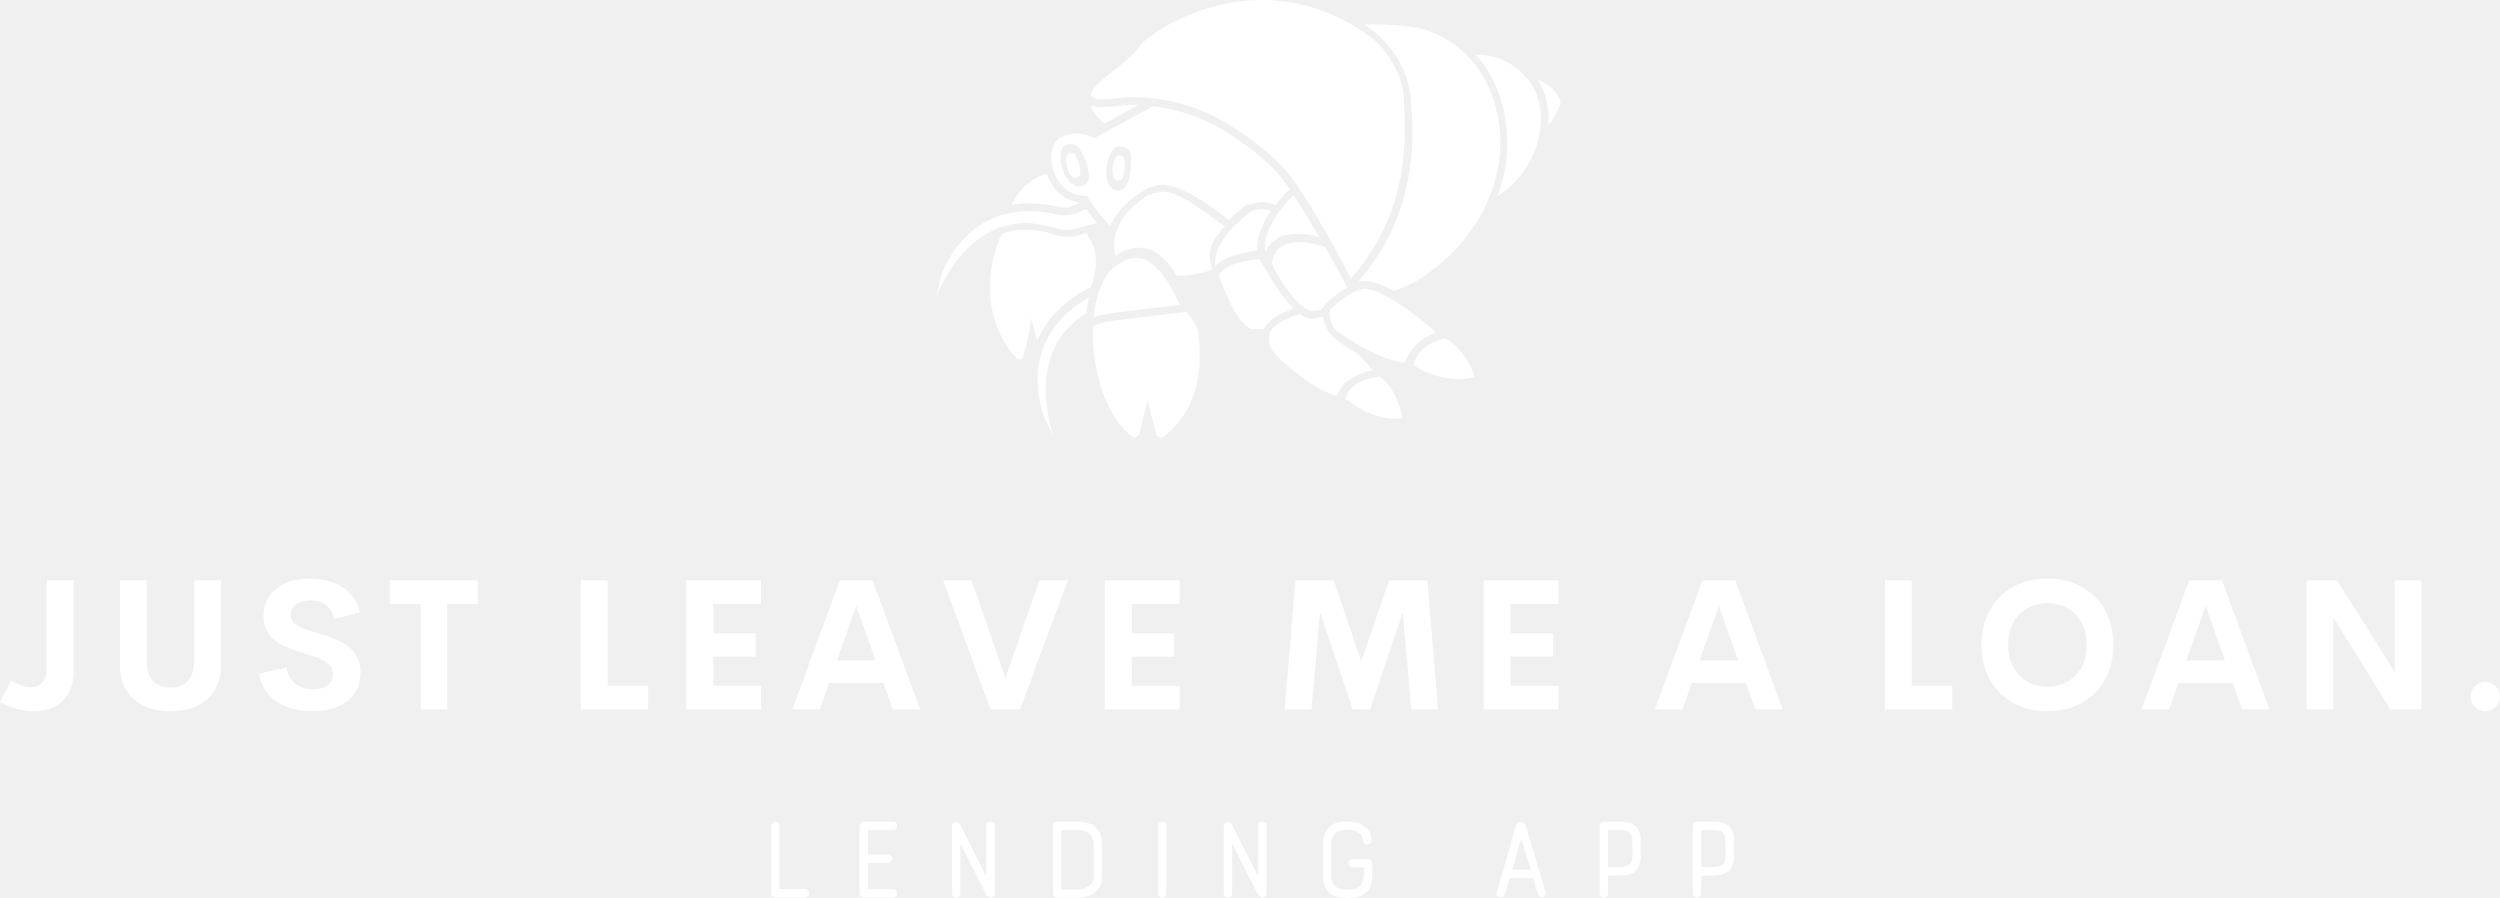
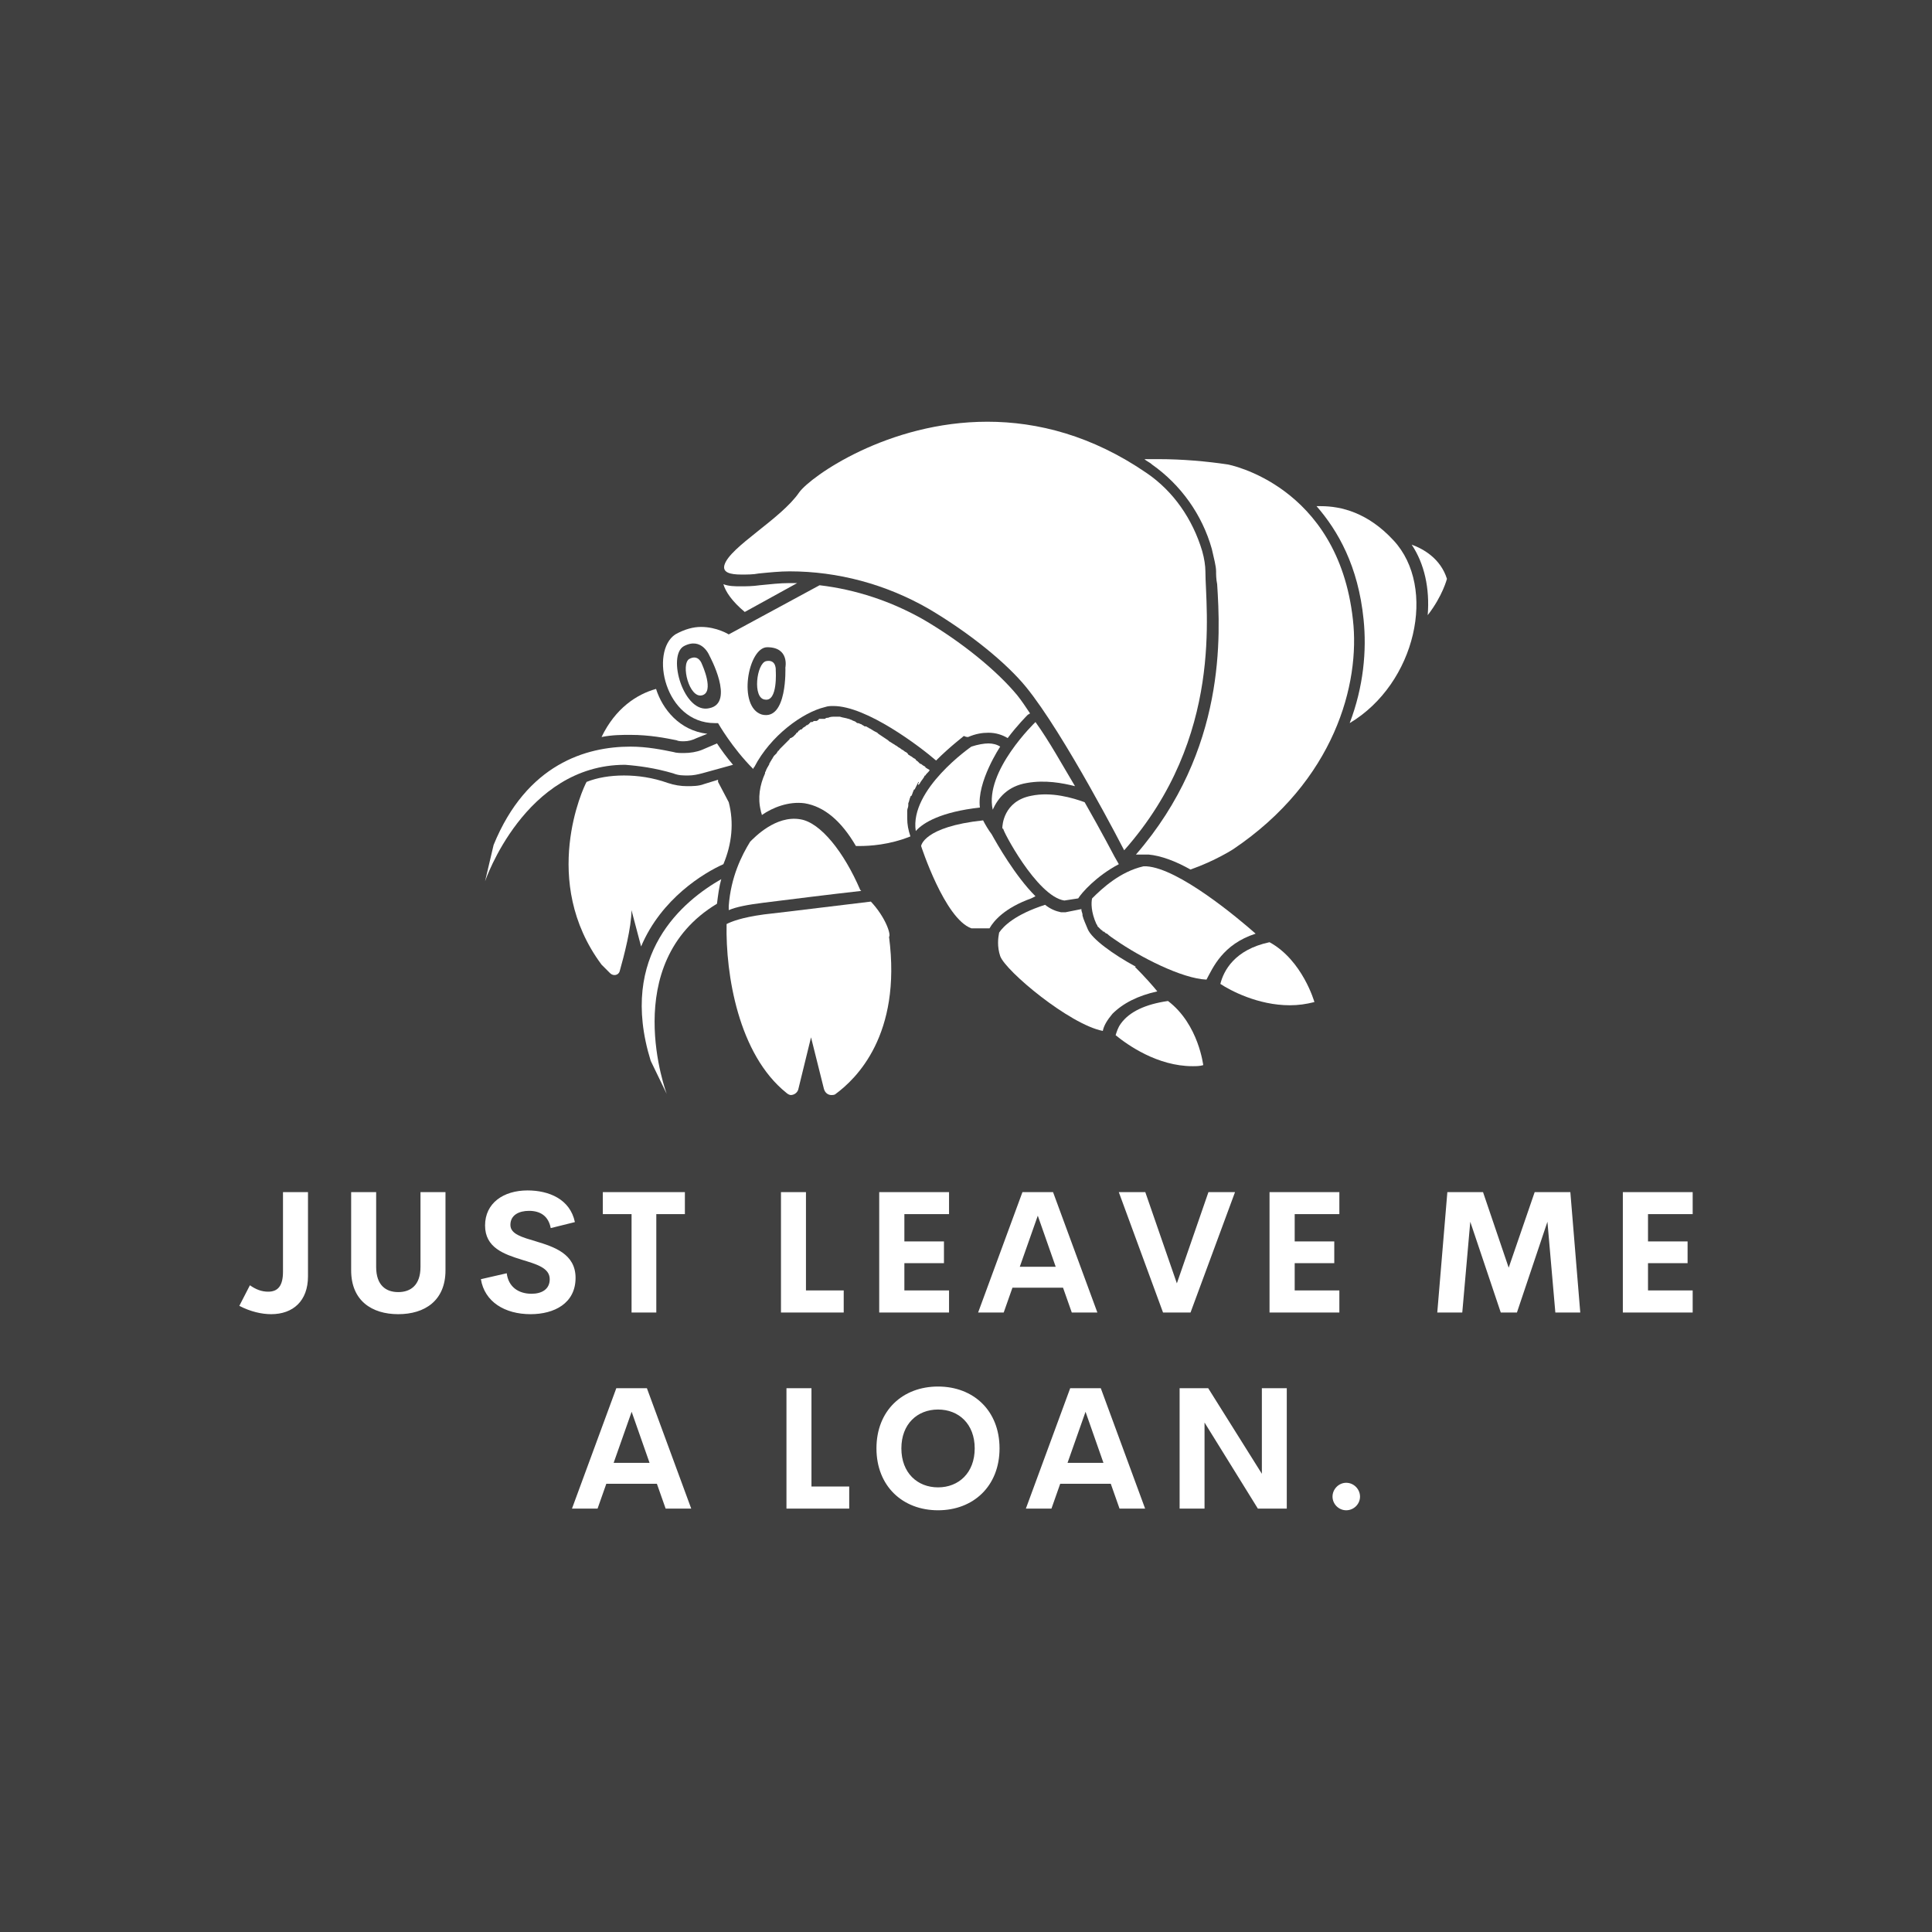
- <svg xmlns="http://www.w3.org/2000/svg" width="193.8" height="69.604" viewBox="0 0 350 125.703" class="css-1j8o68f">
-   <defs id="SvgjsDefs3580" />
-   <g id="SvgjsG3581" featurekey="symbolFeature-0" transform="matrix(0.9722222,0,0,0.9722222,126.1389,-17.98611)" fill="#ffffff">
-     <g>
-       <path d="M56.5,62.9C56.5,62.9,56.5,62.9,56.5,62.9c-1.9-1.9-3.6-4.9-4.1-5.8c-0.3-0.4-0.6-0.9-0.8-1.3c-5.6,0.6-5.8,2.4-5.8,2.4   c0,0,0,0,0,0c0,0,0,0,0,0c0,0,2.2,6.8,4.7,7.7h1.7c0.4-0.7,1.4-1.9,3.9-2.8L56.5,62.9z">
-       </path>
-       <path d="M22.9,48.3c0.2,0.1,0.5,0.1,0.7,0.1c0.4,0,0.8-0.1,1.2-0.3l1-0.4c-2.6-0.3-4.2-2.3-4.8-4.2c-1.8,0.5-3.8,1.8-5.1,4.5   c1-0.2,1.9-0.2,2.7-0.2C20.4,47.8,21.9,48.1,22.9,48.3z">
-       </path>
-       <path d="M41.1,63.4c-2.6,0.3-7.3,0.9-10,1.2c-2.2,0.3-3.1,0.7-3.5,0.9c-0.1,4.7,1.1,12.2,5.6,15.8c0.1,0.1,0.3,0.2,0.4,0.2   c0.3,0,0.6-0.2,0.7-0.5l1.2-4.9l1.2,4.8c0.1,0.4,0.4,0.6,0.7,0.6c0.1,0,0.3,0,0.4-0.1c1.9-1.4,6.2-5.5,5-14.7   C43,66.5,42.5,64.9,41.1,63.4z">
-       </path>
-       <path d="M34.5,55.7c-2.3-0.4-4.3,1.7-4.7,2.1c-0.8,1.3-1.8,3.3-2,6c0,0.1,0,0.3,0,0.4c0.7-0.3,1.7-0.5,3.3-0.7   c2.4-0.3,6.4-0.8,9.1-1.1c0,0,0,0-0.1-0.1c0,0,0,0.1,0,0C38.6,58.8,36.4,56,34.5,55.7z">
-       </path>
-       <path d="M25.3,44.1c1.2-0.3,0-2.9,0-2.9s-0.3-1-1.2-0.5C23.3,41.2,24.1,44.4,25.3,44.1z" />
-       <path d="M31.2,44.5c1.2,0.2,1-2.7,1-2.7s0.1-1.1-0.9-0.9C30.4,41.1,30,44.4,31.2,44.5z" />
-       <path d="M95,33.2c-0.6-1.9-2.2-2.8-3.3-3.2c1.2,1.8,1.7,4.1,1.5,6.6C94.6,34.8,95,33.2,95,33.2z" />
-       <path d="M83.2,26.4c-0.1,0-0.2,0-0.4,0c2,2.3,3.9,5.6,4.4,10.6c0.3,2.9,0,6.3-1.3,9.7C92.1,43,94.1,34,90,29.6   C87.6,27,85.1,26.4,83.2,26.4z">
-       </path>
-       <path d="M22.6,51.4c0.5,0.2,0.9,0.2,1.4,0.2c0.5,0,0.9-0.1,1.3-0.2l2.9-0.8c-0.6-0.7-1.1-1.4-1.5-2l-1.4,0.6   c-0.5,0.2-1.1,0.3-1.7,0.3c-0.3,0-0.7,0-1-0.1c-1-0.2-2.4-0.5-4-0.5c-4.1,0-9.7,1.6-12.8,9.2L5,61.5c0,0,3.7-10.9,13.1-10.9   C19.4,50.7,20.9,50.9,22.6,51.4z">
-       </path>
-       <path d="M27.8,54.1l-1-1.9c0,0,0-0.1,0-0.2l-1.3,0.4c-0.5,0.2-1.1,0.2-1.6,0.2c-0.6,0-1.2-0.1-1.8-0.3c-1.4-0.5-2.8-0.7-4.1-0.7   c-1.3,0-2.5,0.2-3.5,0.6c-0.3,0.5-4.4,9.3,1.4,17.1l0.8,0.8c0.3,0.3,0.8,0.2,0.9-0.2c0.4-1.4,1.1-4.1,1.1-5.7l0.9,3.4   c1.9-4.5,5.9-6.9,7.7-7.7C28.1,58,28.3,56,27.8,54.1z">
-       </path>
-       <path d="M67.9,71.8c-0.4-0.5-1.2-1.4-2.1-2.3c0,0,0.1,0,0.1,0c-2.2-1.2-4.1-2.6-4.5-3.5c-0.2-0.5-0.4-0.9-0.5-1.3c0,0,0,0,0-0.1   c0-0.1-0.1-0.3-0.1-0.4c0,0,0,0,0,0c0,0,0-0.1,0-0.1l-1,0.2l0,0l-0.5,0.1c-0.1,0-0.1,0-0.2,0c-0.1,0-0.1,0-0.2,0   c-0.5-0.1-1-0.3-1.5-0.7c-2.8,0.9-3.9,2-4.3,2.6c-0.1,0.5-0.2,1.3,0.1,2.2c0.5,1.4,6.5,6.4,9.6,7c0.1-0.5,0.4-1,0.9-1.6   C64.7,72.9,66.1,72.2,67.9,71.8z">
-       </path>
-       <path d="M68.9,72.7c-2.1,0.3-3.6,1-4.4,2.1c-0.3,0.4-0.4,0.8-0.5,1.1c1.1,0.9,3.9,2.9,7.2,2.9c0.3,0,0.7,0,1-0.1   C72.2,78.8,71.8,74.9,68.9,72.7z">
-       </path>
-       <path d="M53.2,48.9c-0.3-0.2-0.7-0.3-1.1-0.3c-0.4,0-1,0.1-1.6,0.3c0,0-5.8,4-5.2,7.9c0.7-0.8,2.4-1.8,6-2.2   C51,52.2,53.2,48.9,53.2,48.9z">
-       </path>
-       <path d="M78.4,67.2c-3.3,0.7-4.3,2.7-4.6,3.9c0.9,0.6,3.5,2,6.5,2c0.8,0,1.5-0.1,2.3-0.3C82.6,72.8,81.5,68.9,78.4,67.2z">
-       </path>
-       <path d="M77.1,66.4c-1.7-1.5-7.2-6.1-10.2-6.3c0,0-0.1,0-0.3,0c-2.2,0.5-3.9,2.1-4.8,3c-0.1,0.4-0.1,1.3,0.4,2.4c0,0,0,0,0,0   c0,0,0,0,0,0c0,0,0.1,0.1,0.1,0.2c0,0,0,0,0,0c0,0,0.1,0.1,0.1,0.1c0,0,0,0,0,0c0.1,0.1,0.1,0.1,0.2,0.2c0,0,0,0,0,0   c0.1,0.1,0.2,0.1,0.2,0.2c0,0,0,0,0.1,0c0.1,0.1,0.2,0.2,0.3,0.2c0,0,0,0,0,0c0.2,0.2,0.5,0.4,0.8,0.6c0,0,0,0,0,0   c2.3,1.6,6.2,3.6,8.5,3.7C73.1,69.6,74,67.4,77.1,66.4z">
-       </path>
-       <path d="M29,32.8c0.5,0,1.1,0,1.6-0.1c1-0.1,2-0.2,2.9-0.2c4.5,0,9,1.2,13,3.5c3.9,2.3,7.3,5.1,9.1,7.3c3.6,4.4,9.2,15.3,9.2,15.3   c9.4-10.6,7.6-22.6,7.6-26.1c0-0.5-0.1-1.2-0.3-1.9c-0.9-3-2.7-5.6-5.2-7.3c-5.1-3.5-10.2-4.8-14.9-4.8c-9.3,0-16.5,5.1-17.6,6.6   c-1.7,2.5-6.5,5.1-7,6.8C27.2,32.6,27.9,32.8,29,32.8z">
-       </path>
-       <path d="M20.5,78.3l1.5,3.1c0,0-4.6-12.2,4.7-17.8c0.1-0.8,0.2-1.6,0.4-2.3C23.6,63.3,17.4,68.3,20.5,78.3z">
-       </path>
-       <path d="M45.7,52.3C45.7,52.3,45.7,52.3,45.7,52.3c0.1-0.2,0.3-0.4,0.4-0.6c0,0,0-0.1,0.1-0.1c0.1-0.2,0.3-0.3,0.4-0.5c0,0,0,0,0,0   c-0.1-0.1-0.2-0.1-0.3-0.2c0,0,0,0,0,0c0,0,0,0,0,0c0,0-0.1,0-0.1-0.1c0,0,0,0,0,0c-0.1-0.1-0.2-0.1-0.3-0.2l0,0   c0,0-0.1-0.1-0.2-0.1c0,0,0,0,0,0c-0.1-0.1-0.1-0.1-0.2-0.2c-0.1-0.1-0.2-0.1-0.2-0.2c0,0,0,0,0,0c-0.1-0.1-0.2-0.1-0.3-0.2l0,0   c-0.1-0.1-0.2-0.1-0.3-0.2c-0.1,0-0.1-0.1-0.2-0.2l0,0c-0.1-0.1-0.2-0.1-0.3-0.2c0,0,0,0,0,0c-0.1-0.1-0.2-0.1-0.3-0.2c0,0,0,0,0,0   c-0.1-0.1-0.2-0.1-0.3-0.2c0,0,0,0,0,0c-0.1-0.1-0.2-0.1-0.3-0.2c0,0,0,0,0,0c-0.2-0.1-0.3-0.2-0.5-0.3c0,0-0.1-0.1-0.1-0.1   c0,0,0,0,0,0c-0.3-0.2-0.6-0.4-0.9-0.6c0,0,0,0,0,0c0,0-0.1-0.1-0.1-0.1c-0.2-0.1-0.4-0.2-0.7-0.4c-0.1,0-0.1-0.1-0.2-0.1   c0,0,0,0,0,0c-0.1-0.1-0.2-0.1-0.3-0.1l0,0c-0.1-0.1-0.2-0.1-0.3-0.2c0,0,0,0,0,0c-0.1,0-0.2-0.1-0.3-0.1l0,0c-0.1,0-0.1,0-0.2-0.1   c-0.1-0.1-0.3-0.1-0.4-0.2l0,0c-0.1,0-0.2-0.1-0.3-0.1c0,0,0,0,0,0c-0.3-0.1-0.5-0.1-0.8-0.2h0c-0.2,0-0.4,0-0.5,0   c-0.2,0-0.4,0-0.6,0.1c-0.1,0-0.2,0-0.3,0.1c0,0,0,0-0.1,0c0,0-0.1,0-0.1,0c0,0-0.1,0-0.1,0c0,0-0.1,0-0.1,0c0,0,0,0,0,0   c0,0-0.1,0-0.1,0c0,0,0,0,0,0c0,0-0.1,0-0.1,0.1c-0.1,0-0.1,0.1-0.2,0.1c0,0-0.1,0-0.1,0c0,0,0,0-0.1,0c-0.1,0-0.1,0.1-0.2,0.1   c0,0,0,0-0.1,0c0,0-0.1,0-0.1,0.1c0,0-0.1,0-0.1,0.1c-0.1,0-0.1,0.1-0.2,0.1c0,0,0,0,0,0c0,0-0.1,0-0.1,0.1c0,0,0,0,0,0   c-0.1,0-0.1,0.1-0.2,0.1c0,0-0.1,0.1-0.1,0.1c0,0,0,0,0,0c0,0-0.1,0.1-0.1,0.1c0,0,0,0-0.1,0c0,0-0.1,0.1-0.1,0.1   c0,0-0.1,0-0.1,0.1c0,0-0.1,0.1-0.1,0.1c0,0-0.1,0-0.1,0.1c-0.1,0.1-0.1,0.1-0.2,0.2c0,0,0,0,0,0c0,0-0.1,0.1-0.1,0.1   c-0.1,0-0.1,0.1-0.2,0.1c0,0-0.1,0-0.1,0.1c0,0,0,0,0,0c0,0-0.1,0.1-0.1,0.1c0,0,0,0-0.1,0.1c0,0,0,0-0.1,0.1c0,0-0.1,0.1-0.1,0.1   c0,0-0.1,0.1-0.1,0.1c0,0,0,0,0,0c-0.1,0.1-0.2,0.2-0.3,0.3c0,0,0,0,0,0c0,0,0,0,0,0c0,0-0.1,0.1-0.1,0.1c-0.1,0.1-0.1,0.2-0.2,0.2   c0,0.1-0.1,0.1-0.1,0.2c-0.1,0.1-0.2,0.2-0.3,0.3c0,0.1-0.1,0.1-0.1,0.2c-0.1,0.1-0.1,0.2-0.2,0.3c0,0.1-0.1,0.1-0.1,0.2   c0,0.1-0.1,0.2-0.1,0.2c0,0.1-0.1,0.1-0.1,0.2c-0.1,0.1-0.1,0.3-0.2,0.4c0,0,0,0,0,0.1c0,0,0,0,0,0c-0.5,1.1-0.7,2.3-0.4,3.5l0,0   c0,0.1,0.1,0.3,0.1,0.4c1-0.7,2.5-1.3,4-1.1c1.8,0.3,3.4,1.6,4.8,4c0.1,0,0.2,0,0.3,0c1,0,2.8-0.1,4.8-0.9   c-0.2-0.6-0.3-1.1-0.3-1.7c0-0.2,0-0.4,0-0.6c0,0,0-0.1,0-0.1c0-0.2,0.1-0.3,0.1-0.5c0-0.1,0-0.1,0-0.2c0.1-0.2,0.1-0.4,0.2-0.6   c0,0,0-0.1,0.1-0.1c0.1-0.2,0.1-0.3,0.2-0.5c0,0,0-0.1,0.1-0.1c0.1-0.2,0.2-0.4,0.3-0.6c0,0,0-0.1,0.1-0.1   C45.4,52.6,45.6,52.5,45.7,52.3z">
-       </path>
-       <path d="M73,30.4c0.2,0.9,0.4,1.6,0.4,2.1c0,0.3,0,0.7,0.1,1.2c0.3,4.7,0.9,15.5-7.6,25.3c0.1,0,0.2,0,0.3,0c0.4,0,0.7,0,0.9,0   c1.1,0.1,2.5,0.6,3.9,1.4c2.3-0.8,4-1.9,4-1.9c9.5-6.4,11.9-15.5,11.2-21.5c-1.4-12.6-11.7-14.5-11.7-14.5C72.5,22.2,70.2,22,68,22   c-0.5,0-0.9,0-1.3,0c0.2,0.2,0.5,0.3,0.7,0.5C70.1,24.4,72.1,27.2,73,30.4z">
-       </path>
-       <path d="M59.2,63.3l1.3-0.2c0.3-0.5,1.7-2.1,3.8-3.2l-0.4-0.7c0,0-1.2-2.3-2.8-5.1c-1.1-0.4-3.1-1-5-0.6c-2.6,0.5-2.7,2.8-2.7,3   c0,0,0,0.1,0.1,0.1C53.3,56.5,56.6,62.9,59.2,63.3z">
-       </path>
-       <path d="M60.2,52.6c-1.2-2-2.4-4.2-3.7-6c0,0,0,0,0,0c0,0-4.8,4.6-4,8.2c0.5-1.1,1.4-2.2,3.2-2.5C57.4,52,59,52.3,60.2,52.6z">
-       </path>
-       <path d="M30.7,33.8c-0.7,0.1-1.3,0.1-1.8,0.1c-0.5,0-1.1,0-1.6-0.2c0.2,0.7,0.8,1.6,2,2.6l4.9-2.7c-0.3,0-0.5,0-0.8,0   C32.6,33.6,31.7,33.7,30.7,33.8z">
-       </path>
-       <path d="M26.5,46.7c0.1,0,0.2,0,0.3,0c0,0,1.3,2.3,3.3,4.3c0-0.1,0-0.1,0.1-0.2c1.5-2.9,4.5-5.1,6.6-5.6c0.3-0.1,0.5-0.1,0.8-0.1   c3.1,0,8.1,3.8,9.6,5.1c0,0,0,0,0,0c1.3-1.3,2.5-2.2,2.6-2.3C50,48,50.1,48,50.2,48c0.7-0.3,1.3-0.4,1.9-0.4c0.7,0,1.3,0.2,1.8,0.5   c0.9-1.2,1.8-2.1,1.9-2.2c0.1,0,0.1-0.1,0.2-0.1c-0.4-0.6-0.8-1.2-1.2-1.7c-1.9-2.3-5.2-5-8.8-7.1c-3-1.7-6.3-2.8-9.7-3.2l-8.5,4.6   c0,0-1.1-0.7-2.6-0.7c-0.7,0-1.5,0.2-2.4,0.7C20.4,40,21.8,46.7,26.5,46.7z M31.4,39.6c2.1,0,1.7,1.9,1.7,1.9s0.2,5-2.2,4.4   C28.6,45.2,29.6,39.6,31.4,39.6z M23.6,39.5c1.7-0.9,2.4,0.9,2.4,0.9s2.4,4.4,0,4.9C23.6,45.9,22,40.4,23.6,39.5z">
-       </path>
+ <svg xmlns="http://www.w3.org/2000/svg" xmlns:ns1="https://boxy-svg.com" viewBox="-25 -137.5 400 400" class="css-1j8o68f">
+   <defs id="SvgjsDefs3580">
+     <ns1:grid x="-24.624" y="-37.471" width="50.218" height="50.217" />
+   </defs>
+   <rect x="-25" y="-137.5" width="400" height="400" style="fill: #404040;" />
+   <g transform="matrix(1, 0, 0, 1, -0.000008, -0.033298)">
+     <g id="SvgjsG3581" featurekey="symbolFeature-0" transform="matrix(2.212749, 0, 0, 2.212749, 64.36255, -91.08909)" fill="#ffffff" style="">
+       <g>
+         <path d="M56.5,62.9C56.5,62.9,56.5,62.9,56.5,62.9c-1.9-1.9-3.6-4.9-4.1-5.8c-0.3-0.4-0.6-0.9-0.8-1.3c-5.6,0.6-5.8,2.4-5.8,2.4   c0,0,0,0,0,0c0,0,0,0,0,0c0,0,2.2,6.8,4.7,7.7h1.7c0.4-0.7,1.4-1.9,3.9-2.8L56.5,62.9z" />
+         <path d="M22.9,48.3c0.2,0.1,0.5,0.1,0.7,0.1c0.4,0,0.8-0.1,1.2-0.3l1-0.4c-2.6-0.3-4.2-2.3-4.8-4.2c-1.8,0.5-3.8,1.8-5.1,4.5   c1-0.2,1.9-0.2,2.7-0.2C20.4,47.8,21.9,48.1,22.9,48.3z" />
+         <path d="M41.1,63.4c-2.6,0.3-7.3,0.9-10,1.2c-2.2,0.3-3.1,0.7-3.5,0.9c-0.1,4.7,1.1,12.2,5.6,15.8c0.1,0.1,0.3,0.2,0.4,0.2   c0.3,0,0.6-0.2,0.7-0.5l1.2-4.9l1.2,4.8c0.1,0.4,0.4,0.6,0.7,0.6c0.1,0,0.3,0,0.4-0.1c1.9-1.4,6.2-5.5,5-14.7   C43,66.5,42.5,64.9,41.1,63.4z" />
+         <path d="M34.5,55.7c-2.3-0.4-4.3,1.7-4.7,2.1c-0.8,1.3-1.8,3.3-2,6c0,0.1,0,0.3,0,0.4c0.7-0.3,1.7-0.5,3.3-0.7   c2.4-0.3,6.4-0.8,9.1-1.1c0,0,0,0-0.1-0.1c0,0,0,0.1,0,0C38.6,58.8,36.4,56,34.5,55.7z" />
+         <path d="M25.3,44.1c1.2-0.3,0-2.9,0-2.9s-0.3-1-1.2-0.5C23.3,41.2,24.1,44.4,25.3,44.1z" />
+         <path d="M31.2,44.5c1.2,0.2,1-2.7,1-2.7s0.1-1.1-0.9-0.9C30.4,41.1,30,44.4,31.2,44.5z" />
+         <path d="M95,33.2c-0.6-1.9-2.2-2.8-3.3-3.2c1.2,1.8,1.7,4.1,1.5,6.6C94.6,34.8,95,33.2,95,33.2z" />
+         <path d="M83.2,26.4c-0.1,0-0.2,0-0.4,0c2,2.3,3.9,5.6,4.4,10.6c0.3,2.9,0,6.3-1.3,9.7C92.1,43,94.1,34,90,29.6   C87.6,27,85.1,26.4,83.2,26.4z" />
+         <path d="M22.6,51.4c0.5,0.2,0.9,0.2,1.4,0.2c0.5,0,0.9-0.1,1.3-0.2l2.9-0.8c-0.6-0.7-1.1-1.4-1.5-2l-1.4,0.6   c-0.5,0.2-1.1,0.3-1.7,0.3c-0.3,0-0.7,0-1-0.1c-1-0.2-2.4-0.5-4-0.5c-4.1,0-9.7,1.6-12.8,9.2L5,61.5c0,0,3.7-10.9,13.1-10.9   C19.4,50.7,20.9,50.9,22.6,51.4z" />
+         <path d="M27.8,54.1l-1-1.9c0,0,0-0.1,0-0.2l-1.3,0.4c-0.5,0.2-1.1,0.2-1.6,0.2c-0.6,0-1.2-0.1-1.8-0.3c-1.4-0.5-2.8-0.7-4.1-0.7   c-1.3,0-2.5,0.2-3.5,0.6c-0.3,0.5-4.4,9.3,1.4,17.1l0.8,0.8c0.3,0.3,0.8,0.2,0.9-0.2c0.4-1.4,1.1-4.1,1.1-5.7l0.9,3.4   c1.9-4.5,5.9-6.9,7.7-7.7C28.1,58,28.3,56,27.8,54.1z" />
+         <path d="M67.9,71.8c-0.4-0.5-1.2-1.4-2.1-2.3c0,0,0.1,0,0.1,0c-2.2-1.2-4.1-2.6-4.5-3.5c-0.2-0.5-0.4-0.9-0.5-1.3c0,0,0,0,0-0.1   c0-0.1-0.1-0.3-0.1-0.4c0,0,0,0,0,0c0,0,0-0.1,0-0.1l-1,0.2l0,0l-0.5,0.1c-0.1,0-0.1,0-0.2,0c-0.1,0-0.1,0-0.2,0   c-0.5-0.1-1-0.3-1.5-0.7c-2.8,0.9-3.9,2-4.3,2.6c-0.1,0.5-0.2,1.3,0.1,2.2c0.5,1.4,6.5,6.4,9.6,7c0.1-0.5,0.4-1,0.9-1.6   C64.7,72.9,66.1,72.2,67.9,71.8z" />
+         <path d="M68.9,72.7c-2.1,0.3-3.6,1-4.4,2.1c-0.3,0.4-0.4,0.8-0.5,1.1c1.1,0.9,3.9,2.9,7.2,2.9c0.3,0,0.7,0,1-0.1   C72.2,78.8,71.8,74.9,68.9,72.7z" />
+         <path d="M53.2,48.9c-0.3-0.2-0.7-0.3-1.1-0.3c-0.4,0-1,0.1-1.6,0.3c0,0-5.8,4-5.2,7.9c0.7-0.8,2.4-1.8,6-2.2   C51,52.2,53.2,48.9,53.2,48.9z" />
+         <path d="M78.4,67.2c-3.3,0.7-4.3,2.7-4.6,3.9c0.9,0.6,3.5,2,6.5,2c0.8,0,1.5-0.1,2.3-0.3C82.6,72.8,81.5,68.9,78.4,67.2z" />
+         <path d="M77.1,66.4c-1.7-1.5-7.2-6.1-10.2-6.3c0,0-0.1,0-0.3,0c-2.2,0.5-3.9,2.1-4.8,3c-0.1,0.4-0.1,1.3,0.4,2.4c0,0,0,0,0,0   c0,0,0,0,0,0c0,0,0.1,0.1,0.1,0.2c0,0,0,0,0,0c0,0,0.1,0.1,0.1,0.1c0,0,0,0,0,0c0.1,0.1,0.1,0.1,0.2,0.2c0,0,0,0,0,0   c0.1,0.1,0.2,0.1,0.2,0.2c0,0,0,0,0.1,0c0.1,0.1,0.2,0.2,0.3,0.2c0,0,0,0,0,0c0.2,0.2,0.5,0.4,0.8,0.6c0,0,0,0,0,0   c2.3,1.6,6.2,3.6,8.5,3.7C73.1,69.6,74,67.4,77.1,66.4z" />
+         <path d="M29,32.8c0.5,0,1.1,0,1.6-0.1c1-0.1,2-0.2,2.9-0.2c4.5,0,9,1.2,13,3.5c3.9,2.3,7.3,5.1,9.1,7.3c3.6,4.4,9.2,15.3,9.2,15.3   c9.4-10.6,7.6-22.6,7.6-26.1c0-0.5-0.1-1.2-0.3-1.9c-0.9-3-2.7-5.6-5.2-7.3c-5.1-3.5-10.2-4.8-14.9-4.8c-9.3,0-16.5,5.1-17.6,6.6   c-1.7,2.5-6.5,5.1-7,6.8C27.2,32.6,27.9,32.8,29,32.8z" />
+         <path d="M20.5,78.3l1.5,3.1c0,0-4.6-12.2,4.7-17.8c0.1-0.8,0.2-1.6,0.4-2.3C23.6,63.3,17.4,68.3,20.5,78.3z" />
+         <path d="M45.7,52.3C45.7,52.3,45.7,52.3,45.7,52.3c0.1-0.2,0.3-0.4,0.4-0.6c0,0,0-0.1,0.1-0.1c0.1-0.2,0.3-0.3,0.4-0.5c0,0,0,0,0,0   c-0.1-0.1-0.2-0.1-0.3-0.2c0,0,0,0,0,0c0,0,0,0,0,0c0,0-0.1,0-0.1-0.1c0,0,0,0,0,0c-0.1-0.1-0.2-0.1-0.3-0.2l0,0   c0,0-0.1-0.1-0.2-0.1c0,0,0,0,0,0c-0.1-0.1-0.1-0.1-0.2-0.2c-0.1-0.1-0.2-0.1-0.2-0.2c0,0,0,0,0,0c-0.1-0.1-0.2-0.1-0.3-0.2l0,0   c-0.1-0.1-0.2-0.1-0.3-0.2c-0.1,0-0.1-0.1-0.2-0.2l0,0c-0.1-0.1-0.2-0.1-0.3-0.2c0,0,0,0,0,0c-0.1-0.1-0.2-0.1-0.3-0.2c0,0,0,0,0,0   c-0.1-0.1-0.2-0.1-0.3-0.2c0,0,0,0,0,0c-0.1-0.1-0.2-0.1-0.3-0.2c0,0,0,0,0,0c-0.2-0.1-0.3-0.2-0.5-0.3c0,0-0.1-0.1-0.1-0.1   c0,0,0,0,0,0c-0.3-0.2-0.6-0.4-0.9-0.6c0,0,0,0,0,0c0,0-0.1-0.1-0.1-0.1c-0.2-0.1-0.4-0.2-0.7-0.4c-0.1,0-0.1-0.1-0.2-0.1   c0,0,0,0,0,0c-0.1-0.1-0.2-0.1-0.3-0.1l0,0c-0.1-0.1-0.2-0.1-0.3-0.2c0,0,0,0,0,0c-0.1,0-0.2-0.1-0.3-0.1l0,0c-0.1,0-0.1,0-0.2-0.1   c-0.1-0.1-0.3-0.1-0.4-0.2l0,0c-0.1,0-0.2-0.1-0.3-0.1c0,0,0,0,0,0c-0.3-0.1-0.5-0.1-0.8-0.2h0c-0.2,0-0.4,0-0.5,0   c-0.2,0-0.4,0-0.6,0.1c-0.1,0-0.2,0-0.3,0.1c0,0,0,0-0.1,0c0,0-0.1,0-0.1,0c0,0-0.1,0-0.1,0c0,0-0.1,0-0.1,0c0,0,0,0,0,0   c0,0-0.1,0-0.1,0c0,0,0,0,0,0c0,0-0.1,0-0.1,0.1c-0.1,0-0.1,0.1-0.2,0.1c0,0-0.1,0-0.1,0c0,0,0,0-0.1,0c-0.1,0-0.1,0.1-0.2,0.1   c0,0,0,0-0.1,0c0,0-0.1,0-0.1,0.1c0,0-0.1,0-0.1,0.1c-0.1,0-0.1,0.1-0.2,0.1c0,0,0,0,0,0c0,0-0.1,0-0.1,0.1c0,0,0,0,0,0   c-0.1,0-0.1,0.1-0.2,0.1c0,0-0.1,0.1-0.1,0.1c0,0,0,0,0,0c0,0-0.1,0.1-0.1,0.1c0,0,0,0-0.1,0c0,0-0.1,0.1-0.1,0.1   c0,0-0.1,0-0.1,0.1c0,0-0.1,0.1-0.1,0.1c0,0-0.1,0-0.1,0.1c-0.1,0.1-0.1,0.1-0.2,0.2c0,0,0,0,0,0c0,0-0.1,0.1-0.1,0.1   c-0.1,0-0.1,0.1-0.2,0.1c0,0-0.1,0-0.1,0.1c0,0,0,0,0,0c0,0-0.1,0.1-0.1,0.1c0,0,0,0-0.1,0.1c0,0,0,0-0.1,0.1c0,0-0.1,0.1-0.1,0.1   c0,0-0.1,0.1-0.1,0.1c0,0,0,0,0,0c-0.1,0.1-0.2,0.2-0.3,0.3c0,0,0,0,0,0c0,0,0,0,0,0c0,0-0.1,0.1-0.1,0.1c-0.1,0.1-0.1,0.2-0.2,0.2   c0,0.1-0.1,0.1-0.1,0.2c-0.1,0.1-0.2,0.2-0.3,0.3c0,0.1-0.1,0.1-0.1,0.2c-0.1,0.1-0.1,0.2-0.2,0.3c0,0.1-0.1,0.1-0.1,0.2   c0,0.1-0.1,0.2-0.1,0.2c0,0.1-0.1,0.1-0.1,0.2c-0.1,0.1-0.1,0.3-0.2,0.4c0,0,0,0,0,0.1c0,0,0,0,0,0c-0.5,1.1-0.7,2.3-0.4,3.5l0,0   c0,0.1,0.1,0.3,0.1,0.4c1-0.7,2.5-1.3,4-1.1c1.8,0.3,3.4,1.6,4.8,4c0.1,0,0.2,0,0.3,0c1,0,2.8-0.1,4.8-0.9   c-0.2-0.6-0.3-1.1-0.3-1.7c0-0.2,0-0.4,0-0.6c0,0,0-0.1,0-0.1c0-0.2,0.1-0.3,0.1-0.5c0-0.1,0-0.1,0-0.2c0.1-0.2,0.1-0.4,0.2-0.6   c0,0,0-0.1,0.1-0.1c0.1-0.2,0.1-0.3,0.2-0.5c0,0,0-0.1,0.1-0.1c0.1-0.2,0.2-0.4,0.3-0.6c0,0,0-0.1,0.1-0.1   C45.4,52.6,45.6,52.5,45.7,52.3z" />
+         <path d="M73,30.4c0.2,0.9,0.4,1.6,0.4,2.1c0,0.3,0,0.7,0.1,1.2c0.3,4.7,0.9,15.5-7.6,25.3c0.1,0,0.2,0,0.3,0c0.4,0,0.7,0,0.9,0   c1.1,0.1,2.5,0.6,3.9,1.4c2.3-0.8,4-1.9,4-1.9c9.5-6.4,11.9-15.5,11.2-21.5c-1.4-12.6-11.7-14.5-11.7-14.5C72.5,22.2,70.2,22,68,22   c-0.5,0-0.9,0-1.3,0c0.2,0.2,0.5,0.3,0.7,0.5C70.1,24.4,72.1,27.2,73,30.4z" />
+         <path d="M59.2,63.3l1.3-0.2c0.3-0.5,1.7-2.1,3.8-3.2l-0.4-0.7c0,0-1.2-2.3-2.8-5.1c-1.1-0.4-3.1-1-5-0.6c-2.6,0.5-2.7,2.8-2.7,3   c0,0,0,0.1,0.1,0.1C53.3,56.5,56.6,62.9,59.2,63.3z" />
+         <path d="M60.2,52.6c-1.2-2-2.4-4.2-3.7-6c0,0,0,0,0,0c0,0-4.8,4.6-4,8.2c0.5-1.1,1.4-2.2,3.2-2.5C57.4,52,59,52.3,60.2,52.6z" />
+         <path d="M30.7,33.8c-0.7,0.1-1.3,0.1-1.8,0.1c-0.5,0-1.1,0-1.6-0.2c0.2,0.7,0.8,1.6,2,2.6l4.9-2.7c-0.3,0-0.5,0-0.8,0   C32.6,33.6,31.7,33.7,30.7,33.8z" />
+         <path d="M26.5,46.7c0.1,0,0.2,0,0.3,0c0,0,1.3,2.3,3.3,4.3c0-0.1,0-0.1,0.1-0.2c1.5-2.9,4.5-5.1,6.6-5.6c0.3-0.1,0.5-0.1,0.8-0.1   c3.1,0,8.1,3.8,9.6,5.1c0,0,0,0,0,0c1.3-1.3,2.5-2.2,2.6-2.3C50,48,50.1,48,50.2,48c0.7-0.3,1.3-0.4,1.9-0.4c0.7,0,1.3,0.2,1.8,0.5   c0.9-1.2,1.8-2.1,1.9-2.2c0.1,0,0.1-0.1,0.2-0.1c-0.4-0.6-0.8-1.2-1.2-1.7c-1.9-2.3-5.2-5-8.8-7.1c-3-1.7-6.3-2.8-9.7-3.2l-8.5,4.6   c0,0-1.1-0.7-2.6-0.7c-0.7,0-1.5,0.2-2.4,0.7C20.4,40,21.8,46.7,26.5,46.7z M31.4,39.6c2.1,0,1.7,1.9,1.7,1.9s0.2,5-2.2,4.4   C28.6,45.2,29.6,39.6,31.4,39.6z M23.6,39.5c1.7-0.9,2.4,0.9,2.4,0.9s2.4,4.4,0,4.9C23.6,45.9,22,40.4,23.6,39.5z" />
+       </g>
+     </g>
+     <g id="SvgjsG3582" featurekey="nameFeature-0" transform="matrix(0.883325, 0, 0, 0.883325, 24.11856, 98.94189)" fill="#ffffff" style="">
+       <path d="M7.949 40.391 c-2.188 0 -4.844 -0.586 -7.461 -1.953 l2.481 -4.824 c1.387 0.977 2.734 1.504 4.277 1.504 c2.305 0 3.477 -1.387 3.477 -4.688 l0 -18.652 l5.859 0 l0 19.746 c0 5.781 -3.516 8.867 -8.633 8.867 z M37.735 40.391 c-6.191 0 -11.035 -3.164 -11.035 -10.273 l0 -18.34 l5.859 0 l0 17.539 c0 4.297 2.285 5.898 5.176 5.898 c2.91 0 5.215 -1.621 5.215 -5.898 l0 -17.539 l5.859 0 l0 18.34 c0 7.109 -4.863 10.273 -11.074 10.273 z M68.75 40.391 c-6.055 0 -10.781 -2.91 -11.641 -8.203 l6.055 -1.387 c0.391 3.164 2.715 4.805 5.82 4.805 c2.383 0 4.277 -1.055 4.258 -3.438 c-0.02 -2.656 -3.144 -3.496 -6.582 -4.551 c-4.141 -1.289 -8.574 -2.812 -8.574 -8.008 c0 -5.254 4.297 -8.223 9.961 -8.223 c4.961 0 9.961 2.012 11.094 7.422 l-5.664 1.406 c-0.527 -2.812 -2.422 -4.043 -5.078 -4.043 c-2.363 0 -4.375 0.977 -4.375 3.301 c0 2.168 2.773 2.891 5.977 3.848 c4.258 1.289 9.297 2.93 9.297 8.555 c0 5.996 -5.019 8.516 -10.547 8.516 z M104.922 11.777 l0 5.156 l-6.699 0 l0 23.066 l-5.801 0 l0 -23.066 l-6.738 0 l0 -5.156 l19.238 0 z M133.301 34.824 l8.848 0 l0 5.176 l-14.707 0 l0 -28.223 l5.859 0 l0 23.047 z M166.836 16.934 l-10.469 0 l0 6.406 l9.277 0 l0 5.098 l-9.277 0 l0 6.387 l10.469 0 l0 5.176 l-16.367 0 l0 -28.223 l16.367 0 l0 5.156 z M195.605 40 l-2.051 -5.82 l-11.855 0 l-2.051 5.82 l-5.996 0 l10.391 -28.223 l7.168 0 l10.391 28.223 l-5.996 0 z M183.418 29.277 l8.418 0 l-4.199 -11.973 z M227.637 11.777 l6.231 0 l-10.43 28.223 l-6.445 0 l-10.371 -28.223 l6.211 0 l7.402 21.387 z M258.321 16.934 l-10.469 0 l0 6.406 l9.277 0 l0 5.098 l-9.277 0 l0 6.387 l10.469 0 l0 5.176 l-16.367 0 l0 -28.223 l16.367 0 l0 5.156 z M314.785 40 l-5.84 0 l-1.855 -21.27 l-7.148 21.27 l-3.789 0 l-7.148 -21.27 l-1.875 21.27 l-5.859 0 l2.363 -28.223 l8.359 0 l6.016 17.715 l6.094 -17.715 l8.359 0 z M341.133 16.934 l-10.469 0 l0 6.406 l9.277 0 l0 5.098 l-9.277 0 l0 6.387 l10.469 0 l0 5.176 l-16.367 0 l0 -28.223 l16.367 0 l0 5.156 z" />
+     </g>
+     <g id="SvgjsG3583" featurekey="nameFeature-1" transform="matrix(0.883325, 0, 0, 0.883325, -226.5076, 139.5418)" fill="#ffffff" style="">
+       <path d="M384.141 40 l-2.051 -5.82 l-11.855 0 l-2.051 5.82 l-5.996 0 l10.391 -28.223 l7.168 0 l10.391 28.223 l-5.996 0 z M371.954 29.277 l8.418 0 l-4.199 -11.973 z M418.32 34.824 l8.848 0 l0 5.176 l-14.707 0 l0 -28.223 l5.859 0 l0 23.047 z M447.988 40.391 c-8.301 0 -14.434 -5.664 -14.434 -14.512 c0 -8.867 6.133 -14.492 14.434 -14.492 c8.281 0 14.414 5.625 14.414 14.492 c0 8.848 -6.133 14.512 -14.414 14.512 z M447.988 35.02 c4.863 0 8.594 -3.418 8.594 -9.141 c0 -5.703 -3.731 -9.102 -8.594 -9.102 s-8.594 3.398 -8.594 9.102 c0 5.723 3.731 9.141 8.594 9.141 z M490.527 40 l-2.051 -5.82 l-11.855 0 l-2.051 5.82 l-5.996 0 l10.391 -28.223 l7.168 0 l10.391 28.223 l-5.996 0 z M478.34 29.277 l8.418 0 l-4.199 -11.973 z M523.887 11.777 l5.84 0 l0 28.223 l-6.777 0 l-12.5 -20.176 l0 20.176 l-5.84 0 l0 -28.223 l6.699 0 l12.578 20.059 l0 -20.059 z M543.652 40.391 c-1.738 0 -3.203 -1.445 -3.203 -3.203 s1.465 -3.242 3.203 -3.242 c1.777 0 3.242 1.484 3.242 3.242 s-1.465 3.203 -3.242 3.203 z" />
    </g>
  </g>
-   <g id="SvgjsG3582" featurekey="nameFeature-0" transform="matrix(0.640549,0,0,0.640549,-0.3127803,73.70631)" fill="#ffffff">
-     <path d="M7.949 40.391 c-2.188 0 -4.844 -0.586 -7.461 -1.953 l2.481 -4.824 c1.387 0.977 2.734 1.504 4.277 1.504 c2.305 0 3.477 -1.387 3.477 -4.688 l0 -18.652 l5.859 0 l0 19.746 c0 5.781 -3.516 8.867 -8.633 8.867 z M37.735 40.391 c-6.191 0 -11.035 -3.164 -11.035 -10.273 l0 -18.34 l5.859 0 l0 17.539 c0 4.297 2.285 5.898 5.176 5.898 c2.91 0 5.215 -1.621 5.215 -5.898 l0 -17.539 l5.859 0 l0 18.34 c0 7.109 -4.863 10.273 -11.074 10.273 z M68.75 40.391 c-6.055 0 -10.781 -2.91 -11.641 -8.203 l6.055 -1.387 c0.391 3.164 2.715 4.805 5.82 4.805 c2.383 0 4.277 -1.055 4.258 -3.438 c-0.02 -2.656 -3.144 -3.496 -6.582 -4.551 c-4.141 -1.289 -8.574 -2.812 -8.574 -8.008 c0 -5.254 4.297 -8.223 9.961 -8.223 c4.961 0 9.961 2.012 11.094 7.422 l-5.664 1.406 c-0.527 -2.812 -2.422 -4.043 -5.078 -4.043 c-2.363 0 -4.375 0.977 -4.375 3.301 c0 2.168 2.773 2.891 5.977 3.848 c4.258 1.289 9.297 2.93 9.297 8.555 c0 5.996 -5.019 8.516 -10.547 8.516 z M104.922 11.777 l0 5.156 l-6.699 0 l0 23.066 l-5.801 0 l0 -23.066 l-6.738 0 l0 -5.156 l19.238 0 z M133.301 34.824 l8.848 0 l0 5.176 l-14.707 0 l0 -28.223 l5.859 0 l0 23.047 z M166.836 16.934 l-10.469 0 l0 6.406 l9.277 0 l0 5.098 l-9.277 0 l0 6.387 l10.469 0 l0 5.176 l-16.367 0 l0 -28.223 l16.367 0 l0 5.156 z M195.605 40 l-2.051 -5.82 l-11.855 0 l-2.051 5.82 l-5.996 0 l10.391 -28.223 l7.168 0 l10.391 28.223 l-5.996 0 z M183.418 29.277 l8.418 0 l-4.199 -11.973 z M227.637 11.777 l6.231 0 l-10.43 28.223 l-6.445 0 l-10.371 -28.223 l6.211 0 l7.402 21.387 z M258.321 16.934 l-10.469 0 l0 6.406 l9.277 0 l0 5.098 l-9.277 0 l0 6.387 l10.469 0 l0 5.176 l-16.367 0 l0 -28.223 l16.367 0 l0 5.156 z M314.785 40 l-5.84 0 l-1.855 -21.27 l-7.148 21.27 l-3.789 0 l-7.148 -21.27 l-1.875 21.27 l-5.859 0 l2.363 -28.223 l8.359 0 l6.016 17.715 l6.094 -17.715 l8.359 0 z M341.133 16.934 l-10.469 0 l0 6.406 l9.277 0 l0 5.098 l-9.277 0 l0 6.387 l10.469 0 l0 5.176 l-16.367 0 l0 -28.223 l16.367 0 l0 5.156 z M384.141 40 l-2.051 -5.82 l-11.855 0 l-2.051 5.82 l-5.996 0 l10.391 -28.223 l7.168 0 l10.391 28.223 l-5.996 0 z M371.954 29.277 l8.418 0 l-4.199 -11.973 z M418.32 34.824 l8.848 0 l0 5.176 l-14.707 0 l0 -28.223 l5.859 0 l0 23.047 z M447.988 40.391 c-8.301 0 -14.434 -5.664 -14.434 -14.512 c0 -8.867 6.133 -14.492 14.434 -14.492 c8.281 0 14.414 5.625 14.414 14.492 c0 8.848 -6.133 14.512 -14.414 14.512 z M447.988 35.02 c4.863 0 8.594 -3.418 8.594 -9.141 c0 -5.703 -3.731 -9.102 -8.594 -9.102 s-8.594 3.398 -8.594 9.102 c0 5.723 3.731 9.141 8.594 9.141 z M490.527 40 l-2.051 -5.82 l-11.855 0 l-2.051 5.82 l-5.996 0 l10.391 -28.223 l7.168 0 l10.391 28.223 l-5.996 0 z M478.34 29.277 l8.418 0 l-4.199 -11.973 z M523.887 11.777 l5.84 0 l0 28.223 l-6.777 0 l-12.5 -20.176 l0 20.176 l-5.84 0 l0 -28.223 l6.699 0 l12.578 20.059 l0 -20.059 z M543.652 40.391 c-1.738 0 -3.203 -1.445 -3.203 -3.203 s1.465 -3.242 3.203 -3.242 c1.777 0 3.242 1.484 3.242 3.242 s-1.465 3.203 -3.242 3.203 z">
-     </path>
-   </g>
-   <g id="SvgjsG3583" featurekey="sloganFeature-0" transform="matrix(0.8816697,0,0,0.8816697,105.7606,108.5462)" fill="#ffffff">
-     <path d="M2.54 18.76 l0 -10.76 c0 -0.42 0.32 -0.64 0.64 -0.64 s0.66 0.22 0.66 0.64 l0 10.06 l3.98 0 c0.44 0 0.68 0.34 0.68 0.68 s-0.24 0.66 -0.68 0.66 l-4.62 0 c-0.4 0 -0.66 -0.32 -0.66 -0.64 z M16.54 18.7 l0 -10.64 c0 -0.46 0.36 -0.7 0.7 -0.7 l4.6 0 c0.44 0 0.66 0.32 0.66 0.66 s-0.22 0.68 -0.66 0.68 l-3.96 0 l0 3.88 l3.14 0 c0.46 0 0.68 0.32 0.68 0.66 s-0.24 0.7 -0.68 0.7 l-3.14 0 l0 4.14 l3.96 0 c0.42 0 0.64 0.34 0.64 0.66 c0 0.34 -0.22 0.66 -0.64 0.66 l-4.6 0 c-0.34 0 -0.7 -0.12 -0.7 -0.7 z M37.999 8 l0 10.76 c0 0.42 -0.32 0.64 -0.64 0.64 c-0.24 0 -0.56 -0.18 -0.7 -0.44 c-1.5 -2.94 -2.62 -5.2 -4.12 -8.16 l0 7.96 c0 0.42 -0.32 0.64 -0.66 0.64 c-0.32 0 -0.66 -0.22 -0.66 -0.64 l0 -10.76 c0 -0.7 1 -0.74 1.22 -0.32 l4.22 8.34 l0 -8.02 c0 -0.42 0.32 -0.64 0.66 -0.64 s0.68 0.22 0.68 0.64 z M47.239 18.78 l0 -10.76 c0 -0.54 0.38 -0.66 0.66 -0.66 l3.2 0 c2.64 0 3.94 1.26 3.94 3.74 l0 5.12 c0 1.56 -1.22 3.2 -3.88 3.2 l-3.26 0 c-0.28 0 -0.66 -0.16 -0.66 -0.64 z M53.718 16.22 l0 -5.12 c0 -1.64 -0.88 -2.4 -2.62 -2.4 l-2.54 0 l0 9.42 l2.6 0 c1.22 0 2.56 -0.66 2.56 -1.9 z M63.958 18.78 l0 -10.78 c0 -0.42 0.32 -0.64 0.64 -0.64 s0.66 0.22 0.66 0.64 l0 10.78 c0 0.86 -1.3 0.86 -1.3 0 z M81.157 8 l0 10.76 c0 0.42 -0.32 0.64 -0.64 0.64 c-0.24 0 -0.56 -0.18 -0.7 -0.44 c-1.5 -2.94 -2.62 -5.2 -4.12 -8.16 l0 7.96 c0 0.42 -0.32 0.64 -0.66 0.64 c-0.32 0 -0.66 -0.22 -0.66 -0.64 l0 -10.76 c0 -0.7 1 -0.74 1.22 -0.32 l4.22 8.34 l0 -8.02 c0 -0.42 0.32 -0.64 0.66 -0.64 s0.68 0.22 0.68 0.64 z M90.137 15.88 l0 -4.82 c0 -2.88 1.58 -3.74 3.9 -3.74 c1.92 0 3.78 0.98 3.78 3 c0 0.44 -0.32 0.66 -0.66 0.66 s-0.68 -0.22 -0.68 -0.66 c0 -1.02 -1.12 -1.7 -2.44 -1.7 c-1.82 0 -2.58 0.74 -2.58 2.44 l0 4.82 c0 1.74 0.96 2.28 2.58 2.28 c1.92 0 2.6 -0.92 2.6 -2.7 l0 -0.84 l-1.8 0 c-0.42 0 -0.64 -0.32 -0.64 -0.66 s0.22 -0.68 0.64 -0.68 l2.5 0 c0.4 0 0.62 0.4 0.62 0.68 l0 1.5 c0 2.88 -1.12 4 -3.92 4 c-2.64 0 -3.9 -0.96 -3.9 -3.58 z M124.256 18.86 l-0.78 -2.54 l-3.72 0 l-0.74 2.5 c-0.26 0.86 -1.58 0.6 -1.3 -0.28 c1.04 -3.5 2.06 -7.06 3.08 -10.6 c0.12 -0.38 0.44 -0.58 0.76 -0.58 c0.3 0 0.62 0.2 0.74 0.58 l3.18 10.6 c0.22 0.76 -0.96 1.18 -1.22 0.32 z M121.596 10.06 l-1.44 4.92 l2.94 0 c-0.5 -1.68 -0.96 -3.12 -1.5 -4.92 z M140.576 10.28 l0 2.5 c0 2.38 -1.24 3.14 -3.34 3.14 l-1.86 0 l0 2.84 c0 0.42 -0.34 0.64 -0.66 0.64 c-0.34 0 -0.66 -0.22 -0.66 -0.64 l0 -10.74 c0 -0.38 0.32 -0.66 0.66 -0.66 l2.7 0 c1.1 0 3.16 0.22 3.16 2.92 z M137.416 8.7 l-2.04 0 l0 5.86 l1.86 0 c0.98 0 2.04 -0.24 2.02 -1.8 l-0.02 -2.48 c0 -0.48 -0.08 -1.58 -1.82 -1.58 z M155.375 10.28 l0 2.5 c0 2.38 -1.24 3.14 -3.34 3.14 l-1.86 0 l0 2.84 c0 0.42 -0.34 0.64 -0.66 0.64 c-0.34 0 -0.66 -0.22 -0.66 -0.64 l0 -10.74 c0 -0.38 0.32 -0.66 0.66 -0.66 l2.7 0 c1.1 0 3.16 0.22 3.16 2.92 z M152.215 8.7 l-2.04 0 l0 5.86 l1.86 0 c0.98 0 2.04 -0.24 2.02 -1.8 l-0.02 -2.48 c0 -0.48 -0.08 -1.58 -1.82 -1.58 z">
-     </path>
-   </g>
</svg>
